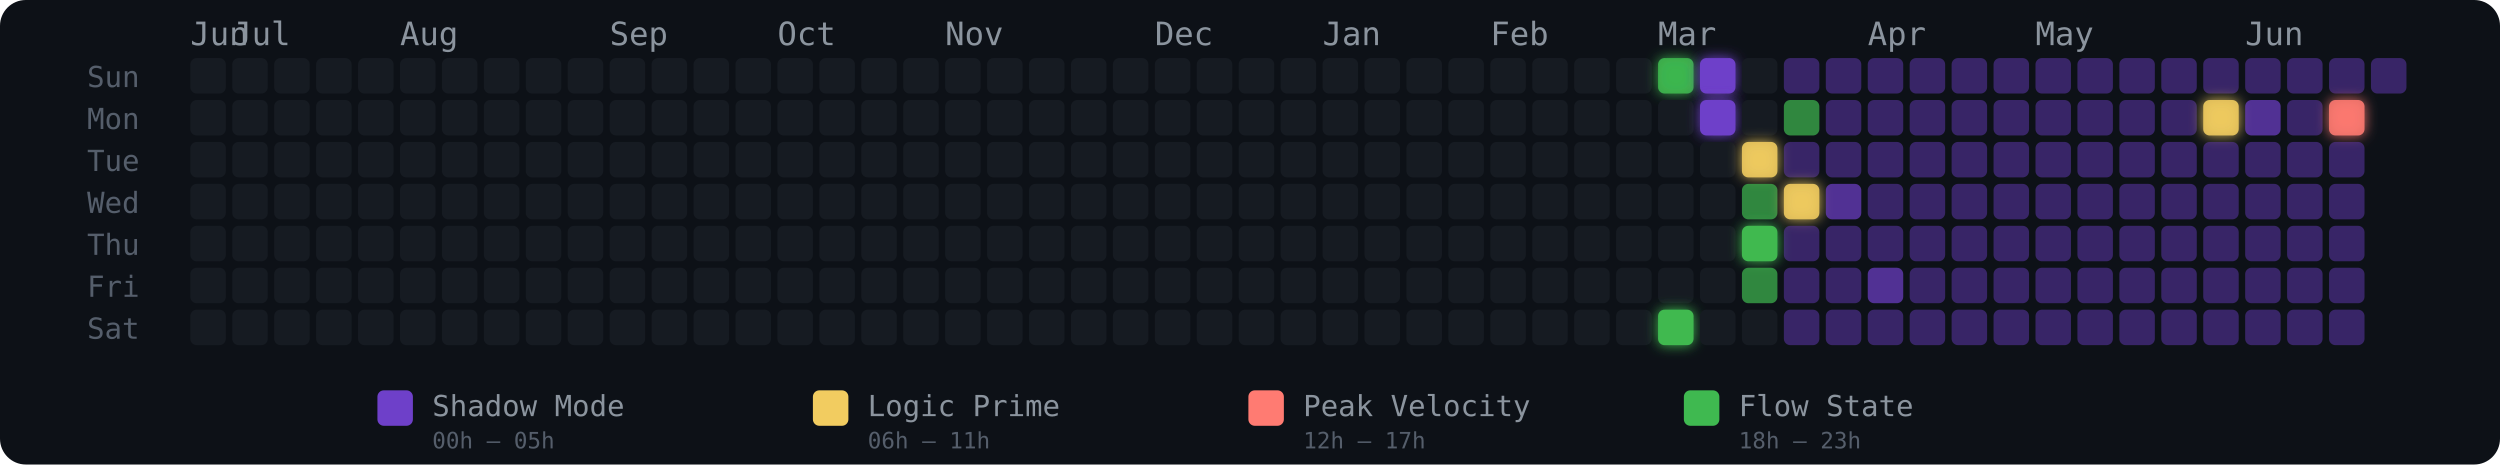
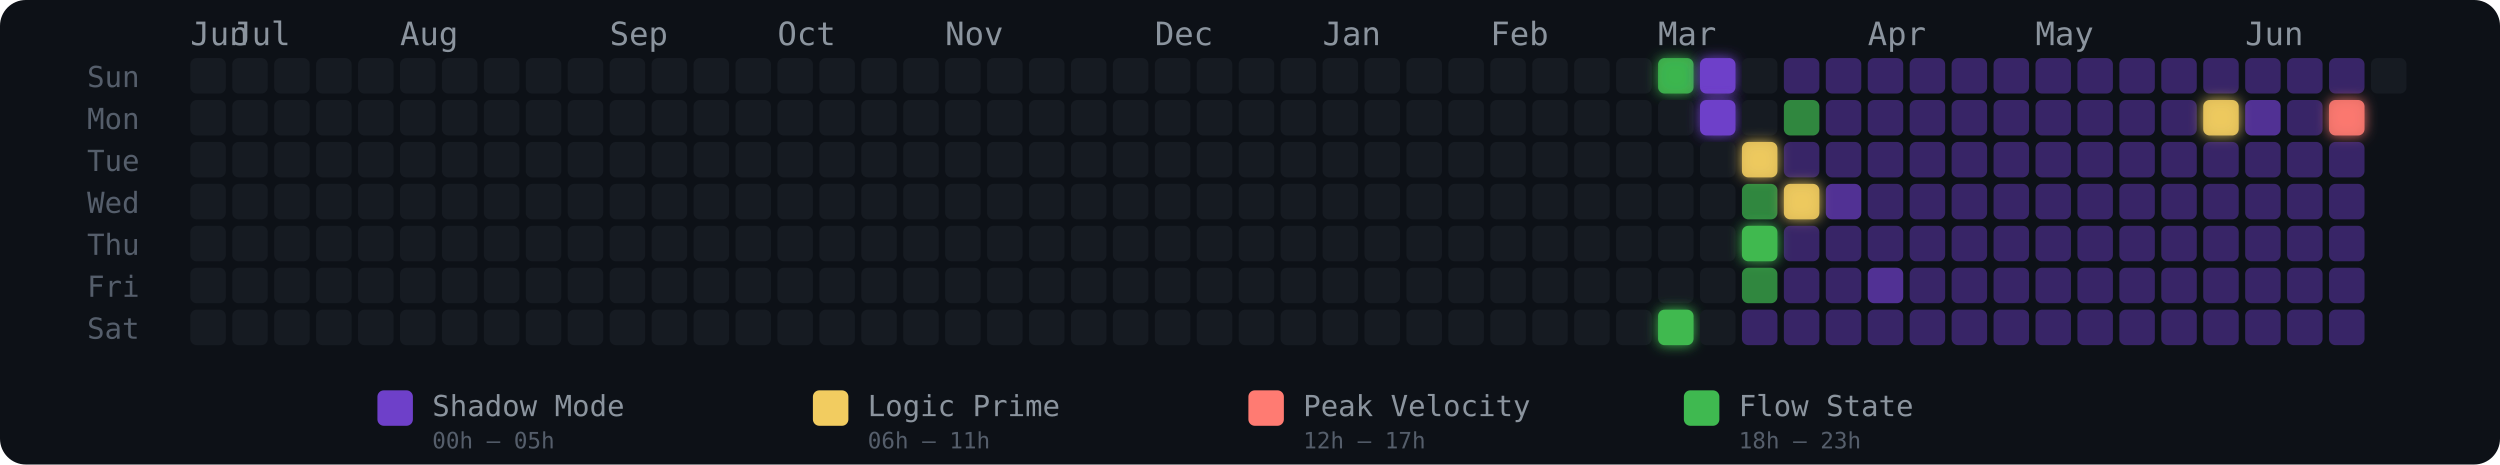
<svg xmlns="http://www.w3.org/2000/svg" width="775" height="144" viewBox="0 0 775 144" role="img" aria-label="Energy Rhythm Contribution Graph for hugotakeda">
  <defs>
    <filter id="glow-35-0" x="-50%" y="-50%" width="200%" height="200%">
      <feGaussianBlur stdDeviation="2" result="blur" />
      <feMerge>
        <feMergeNode in="blur" />
        <feMergeNode in="SourceGraphic" />
      </feMerge>
    </filter>
    <filter id="glow-35-6" x="-50%" y="-50%" width="200%" height="200%">
      <feGaussianBlur stdDeviation="2" result="blur" />
      <feMerge>
        <feMergeNode in="blur" />
        <feMergeNode in="SourceGraphic" />
      </feMerge>
    </filter>
    <filter id="glow-36-0" x="-50%" y="-50%" width="200%" height="200%">
      <feGaussianBlur stdDeviation="2" result="blur" />
      <feMerge>
        <feMergeNode in="blur" />
        <feMergeNode in="SourceGraphic" />
      </feMerge>
    </filter>
    <filter id="glow-36-1" x="-50%" y="-50%" width="200%" height="200%">
      <feGaussianBlur stdDeviation="2" result="blur" />
      <feMerge>
        <feMergeNode in="blur" />
        <feMergeNode in="SourceGraphic" />
      </feMerge>
    </filter>
    <filter id="glow-37-2" x="-50%" y="-50%" width="200%" height="200%">
      <feGaussianBlur stdDeviation="2" result="blur" />
      <feMerge>
        <feMergeNode in="blur" />
        <feMergeNode in="SourceGraphic" />
      </feMerge>
    </filter>
    <filter id="glow-37-4" x="-50%" y="-50%" width="200%" height="200%">
      <feGaussianBlur stdDeviation="2" result="blur" />
      <feMerge>
        <feMergeNode in="blur" />
        <feMergeNode in="SourceGraphic" />
      </feMerge>
    </filter>
    <filter id="glow-38-3" x="-50%" y="-50%" width="200%" height="200%">
      <feGaussianBlur stdDeviation="2" result="blur" />
      <feMerge>
        <feMergeNode in="blur" />
        <feMergeNode in="SourceGraphic" />
      </feMerge>
    </filter>
    <filter id="glow-48-1" x="-50%" y="-50%" width="200%" height="200%">
      <feGaussianBlur stdDeviation="2" result="blur" />
      <feMerge>
        <feMergeNode in="blur" />
        <feMergeNode in="SourceGraphic" />
      </feMerge>
    </filter>
    <filter id="glow-51-1" x="-50%" y="-50%" width="200%" height="200%">
      <feGaussianBlur stdDeviation="2" result="blur" />
      <feMerge>
        <feMergeNode in="blur" />
        <feMergeNode in="SourceGraphic" />
      </feMerge>
    </filter>
  </defs>
  <style>
    @keyframes pulse { 0%,100%{opacity:.85} 50%{opacity:1} }
    .glow-cell { animation: pulse 2.5s ease-in-out infinite; }
  </style>
  <rect width="775" height="144" rx="8" fill="#0d1117" />
  <text x="27" y="27" fill="#555e6b" font-size="9" font-family="monospace">Sun</text>
  <text x="27" y="40" fill="#555e6b" font-size="9" font-family="monospace">Mon</text>
  <text x="27" y="53" fill="#555e6b" font-size="9" font-family="monospace">Tue</text>
  <text x="27" y="66" fill="#555e6b" font-size="9" font-family="monospace">Wed</text>
  <text x="27" y="79" fill="#555e6b" font-size="9" font-family="monospace">Thu</text>
  <text x="27" y="92" fill="#555e6b" font-size="9" font-family="monospace">Fri</text>
  <text x="27" y="105" fill="#555e6b" font-size="9" font-family="monospace">Sat</text>
  <text x="59" y="14" fill="#8b949e" font-size="10" font-family="monospace">Jun</text>
  <text x="72" y="14" fill="#8b949e" font-size="10" font-family="monospace">Jul</text>
  <text x="124" y="14" fill="#8b949e" font-size="10" font-family="monospace">Aug</text>
  <text x="189" y="14" fill="#8b949e" font-size="10" font-family="monospace">Sep</text>
  <text x="241" y="14" fill="#8b949e" font-size="10" font-family="monospace">Oct</text>
  <text x="293" y="14" fill="#8b949e" font-size="10" font-family="monospace">Nov</text>
  <text x="358" y="14" fill="#8b949e" font-size="10" font-family="monospace">Dec</text>
  <text x="410" y="14" fill="#8b949e" font-size="10" font-family="monospace">Jan</text>
  <text x="462" y="14" fill="#8b949e" font-size="10" font-family="monospace">Feb</text>
  <text x="514" y="14" fill="#8b949e" font-size="10" font-family="monospace">Mar</text>
  <text x="579" y="14" fill="#8b949e" font-size="10" font-family="monospace">Apr</text>
  <text x="631" y="14" fill="#8b949e" font-size="10" font-family="monospace">May</text>
  <text x="696" y="14" fill="#8b949e" font-size="10" font-family="monospace">Jun</text>
  <rect x="59" y="18" width="11" height="11" rx="2" ry="2" fill="#161b22" fill-opacity="1">
      </rect>
  <rect x="59" y="31" width="11" height="11" rx="2" ry="2" fill="#161b22" fill-opacity="1">
      </rect>
  <rect x="59" y="44" width="11" height="11" rx="2" ry="2" fill="#161b22" fill-opacity="1">
      </rect>
  <rect x="59" y="57" width="11" height="11" rx="2" ry="2" fill="#161b22" fill-opacity="1">
      </rect>
  <rect x="59" y="70" width="11" height="11" rx="2" ry="2" fill="#161b22" fill-opacity="1">
      </rect>
  <rect x="59" y="83" width="11" height="11" rx="2" ry="2" fill="#161b22" fill-opacity="1">
      </rect>
  <rect x="59" y="96" width="11" height="11" rx="2" ry="2" fill="#161b22" fill-opacity="1">
      </rect>
  <rect x="72" y="18" width="11" height="11" rx="2" ry="2" fill="#161b22" fill-opacity="1">
      </rect>
  <rect x="72" y="31" width="11" height="11" rx="2" ry="2" fill="#161b22" fill-opacity="1">
      </rect>
  <rect x="72" y="44" width="11" height="11" rx="2" ry="2" fill="#161b22" fill-opacity="1">
      </rect>
  <rect x="72" y="57" width="11" height="11" rx="2" ry="2" fill="#161b22" fill-opacity="1">
      </rect>
  <rect x="72" y="70" width="11" height="11" rx="2" ry="2" fill="#161b22" fill-opacity="1">
      </rect>
  <rect x="72" y="83" width="11" height="11" rx="2" ry="2" fill="#161b22" fill-opacity="1">
      </rect>
  <rect x="72" y="96" width="11" height="11" rx="2" ry="2" fill="#161b22" fill-opacity="1">
      </rect>
  <rect x="85" y="18" width="11" height="11" rx="2" ry="2" fill="#161b22" fill-opacity="1">
      </rect>
  <rect x="85" y="31" width="11" height="11" rx="2" ry="2" fill="#161b22" fill-opacity="1">
      </rect>
  <rect x="85" y="44" width="11" height="11" rx="2" ry="2" fill="#161b22" fill-opacity="1">
      </rect>
  <rect x="85" y="57" width="11" height="11" rx="2" ry="2" fill="#161b22" fill-opacity="1">
      </rect>
  <rect x="85" y="70" width="11" height="11" rx="2" ry="2" fill="#161b22" fill-opacity="1">
      </rect>
  <rect x="85" y="83" width="11" height="11" rx="2" ry="2" fill="#161b22" fill-opacity="1">
      </rect>
  <rect x="85" y="96" width="11" height="11" rx="2" ry="2" fill="#161b22" fill-opacity="1">
      </rect>
  <rect x="98" y="18" width="11" height="11" rx="2" ry="2" fill="#161b22" fill-opacity="1">
      </rect>
  <rect x="98" y="31" width="11" height="11" rx="2" ry="2" fill="#161b22" fill-opacity="1">
      </rect>
  <rect x="98" y="44" width="11" height="11" rx="2" ry="2" fill="#161b22" fill-opacity="1">
      </rect>
  <rect x="98" y="57" width="11" height="11" rx="2" ry="2" fill="#161b22" fill-opacity="1">
      </rect>
  <rect x="98" y="70" width="11" height="11" rx="2" ry="2" fill="#161b22" fill-opacity="1">
      </rect>
  <rect x="98" y="83" width="11" height="11" rx="2" ry="2" fill="#161b22" fill-opacity="1">
      </rect>
  <rect x="98" y="96" width="11" height="11" rx="2" ry="2" fill="#161b22" fill-opacity="1">
      </rect>
  <rect x="111" y="18" width="11" height="11" rx="2" ry="2" fill="#161b22" fill-opacity="1">
      </rect>
  <rect x="111" y="31" width="11" height="11" rx="2" ry="2" fill="#161b22" fill-opacity="1">
      </rect>
  <rect x="111" y="44" width="11" height="11" rx="2" ry="2" fill="#161b22" fill-opacity="1">
      </rect>
  <rect x="111" y="57" width="11" height="11" rx="2" ry="2" fill="#161b22" fill-opacity="1">
      </rect>
  <rect x="111" y="70" width="11" height="11" rx="2" ry="2" fill="#161b22" fill-opacity="1">
      </rect>
  <rect x="111" y="83" width="11" height="11" rx="2" ry="2" fill="#161b22" fill-opacity="1">
      </rect>
  <rect x="111" y="96" width="11" height="11" rx="2" ry="2" fill="#161b22" fill-opacity="1">
      </rect>
  <rect x="124" y="18" width="11" height="11" rx="2" ry="2" fill="#161b22" fill-opacity="1">
      </rect>
  <rect x="124" y="31" width="11" height="11" rx="2" ry="2" fill="#161b22" fill-opacity="1">
      </rect>
  <rect x="124" y="44" width="11" height="11" rx="2" ry="2" fill="#161b22" fill-opacity="1">
      </rect>
  <rect x="124" y="57" width="11" height="11" rx="2" ry="2" fill="#161b22" fill-opacity="1">
      </rect>
  <rect x="124" y="70" width="11" height="11" rx="2" ry="2" fill="#161b22" fill-opacity="1">
      </rect>
  <rect x="124" y="83" width="11" height="11" rx="2" ry="2" fill="#161b22" fill-opacity="1">
      </rect>
  <rect x="124" y="96" width="11" height="11" rx="2" ry="2" fill="#161b22" fill-opacity="1">
      </rect>
  <rect x="137" y="18" width="11" height="11" rx="2" ry="2" fill="#161b22" fill-opacity="1">
      </rect>
  <rect x="137" y="31" width="11" height="11" rx="2" ry="2" fill="#161b22" fill-opacity="1">
      </rect>
  <rect x="137" y="44" width="11" height="11" rx="2" ry="2" fill="#161b22" fill-opacity="1">
      </rect>
  <rect x="137" y="57" width="11" height="11" rx="2" ry="2" fill="#161b22" fill-opacity="1">
      </rect>
  <rect x="137" y="70" width="11" height="11" rx="2" ry="2" fill="#161b22" fill-opacity="1">
      </rect>
  <rect x="137" y="83" width="11" height="11" rx="2" ry="2" fill="#161b22" fill-opacity="1">
      </rect>
  <rect x="137" y="96" width="11" height="11" rx="2" ry="2" fill="#161b22" fill-opacity="1">
      </rect>
  <rect x="150" y="18" width="11" height="11" rx="2" ry="2" fill="#161b22" fill-opacity="1">
      </rect>
  <rect x="150" y="31" width="11" height="11" rx="2" ry="2" fill="#161b22" fill-opacity="1">
      </rect>
  <rect x="150" y="44" width="11" height="11" rx="2" ry="2" fill="#161b22" fill-opacity="1">
      </rect>
  <rect x="150" y="57" width="11" height="11" rx="2" ry="2" fill="#161b22" fill-opacity="1">
      </rect>
  <rect x="150" y="70" width="11" height="11" rx="2" ry="2" fill="#161b22" fill-opacity="1">
      </rect>
  <rect x="150" y="83" width="11" height="11" rx="2" ry="2" fill="#161b22" fill-opacity="1">
      </rect>
  <rect x="150" y="96" width="11" height="11" rx="2" ry="2" fill="#161b22" fill-opacity="1">
      </rect>
  <rect x="163" y="18" width="11" height="11" rx="2" ry="2" fill="#161b22" fill-opacity="1">
      </rect>
  <rect x="163" y="31" width="11" height="11" rx="2" ry="2" fill="#161b22" fill-opacity="1">
      </rect>
  <rect x="163" y="44" width="11" height="11" rx="2" ry="2" fill="#161b22" fill-opacity="1">
      </rect>
  <rect x="163" y="57" width="11" height="11" rx="2" ry="2" fill="#161b22" fill-opacity="1">
      </rect>
  <rect x="163" y="70" width="11" height="11" rx="2" ry="2" fill="#161b22" fill-opacity="1">
      </rect>
  <rect x="163" y="83" width="11" height="11" rx="2" ry="2" fill="#161b22" fill-opacity="1">
      </rect>
  <rect x="163" y="96" width="11" height="11" rx="2" ry="2" fill="#161b22" fill-opacity="1">
      </rect>
  <rect x="176" y="18" width="11" height="11" rx="2" ry="2" fill="#161b22" fill-opacity="1">
      </rect>
  <rect x="176" y="31" width="11" height="11" rx="2" ry="2" fill="#161b22" fill-opacity="1">
      </rect>
  <rect x="176" y="44" width="11" height="11" rx="2" ry="2" fill="#161b22" fill-opacity="1">
      </rect>
  <rect x="176" y="57" width="11" height="11" rx="2" ry="2" fill="#161b22" fill-opacity="1">
      </rect>
  <rect x="176" y="70" width="11" height="11" rx="2" ry="2" fill="#161b22" fill-opacity="1">
      </rect>
  <rect x="176" y="83" width="11" height="11" rx="2" ry="2" fill="#161b22" fill-opacity="1">
      </rect>
  <rect x="176" y="96" width="11" height="11" rx="2" ry="2" fill="#161b22" fill-opacity="1">
      </rect>
  <rect x="189" y="18" width="11" height="11" rx="2" ry="2" fill="#161b22" fill-opacity="1">
      </rect>
  <rect x="189" y="31" width="11" height="11" rx="2" ry="2" fill="#161b22" fill-opacity="1">
      </rect>
  <rect x="189" y="44" width="11" height="11" rx="2" ry="2" fill="#161b22" fill-opacity="1">
      </rect>
  <rect x="189" y="57" width="11" height="11" rx="2" ry="2" fill="#161b22" fill-opacity="1">
      </rect>
  <rect x="189" y="70" width="11" height="11" rx="2" ry="2" fill="#161b22" fill-opacity="1">
      </rect>
  <rect x="189" y="83" width="11" height="11" rx="2" ry="2" fill="#161b22" fill-opacity="1">
      </rect>
  <rect x="189" y="96" width="11" height="11" rx="2" ry="2" fill="#161b22" fill-opacity="1">
      </rect>
  <rect x="202" y="18" width="11" height="11" rx="2" ry="2" fill="#161b22" fill-opacity="1">
      </rect>
  <rect x="202" y="31" width="11" height="11" rx="2" ry="2" fill="#161b22" fill-opacity="1">
      </rect>
  <rect x="202" y="44" width="11" height="11" rx="2" ry="2" fill="#161b22" fill-opacity="1">
      </rect>
  <rect x="202" y="57" width="11" height="11" rx="2" ry="2" fill="#161b22" fill-opacity="1">
      </rect>
  <rect x="202" y="70" width="11" height="11" rx="2" ry="2" fill="#161b22" fill-opacity="1">
      </rect>
  <rect x="202" y="83" width="11" height="11" rx="2" ry="2" fill="#161b22" fill-opacity="1">
      </rect>
  <rect x="202" y="96" width="11" height="11" rx="2" ry="2" fill="#161b22" fill-opacity="1">
      </rect>
  <rect x="215" y="18" width="11" height="11" rx="2" ry="2" fill="#161b22" fill-opacity="1">
      </rect>
  <rect x="215" y="31" width="11" height="11" rx="2" ry="2" fill="#161b22" fill-opacity="1">
      </rect>
  <rect x="215" y="44" width="11" height="11" rx="2" ry="2" fill="#161b22" fill-opacity="1">
      </rect>
  <rect x="215" y="57" width="11" height="11" rx="2" ry="2" fill="#161b22" fill-opacity="1">
      </rect>
  <rect x="215" y="70" width="11" height="11" rx="2" ry="2" fill="#161b22" fill-opacity="1">
      </rect>
  <rect x="215" y="83" width="11" height="11" rx="2" ry="2" fill="#161b22" fill-opacity="1">
      </rect>
  <rect x="215" y="96" width="11" height="11" rx="2" ry="2" fill="#161b22" fill-opacity="1">
      </rect>
  <rect x="228" y="18" width="11" height="11" rx="2" ry="2" fill="#161b22" fill-opacity="1">
      </rect>
  <rect x="228" y="31" width="11" height="11" rx="2" ry="2" fill="#161b22" fill-opacity="1">
      </rect>
  <rect x="228" y="44" width="11" height="11" rx="2" ry="2" fill="#161b22" fill-opacity="1">
      </rect>
  <rect x="228" y="57" width="11" height="11" rx="2" ry="2" fill="#161b22" fill-opacity="1">
      </rect>
  <rect x="228" y="70" width="11" height="11" rx="2" ry="2" fill="#161b22" fill-opacity="1">
      </rect>
  <rect x="228" y="83" width="11" height="11" rx="2" ry="2" fill="#161b22" fill-opacity="1">
      </rect>
  <rect x="228" y="96" width="11" height="11" rx="2" ry="2" fill="#161b22" fill-opacity="1">
      </rect>
  <rect x="241" y="18" width="11" height="11" rx="2" ry="2" fill="#161b22" fill-opacity="1">
      </rect>
  <rect x="241" y="31" width="11" height="11" rx="2" ry="2" fill="#161b22" fill-opacity="1">
      </rect>
  <rect x="241" y="44" width="11" height="11" rx="2" ry="2" fill="#161b22" fill-opacity="1">
      </rect>
  <rect x="241" y="57" width="11" height="11" rx="2" ry="2" fill="#161b22" fill-opacity="1">
      </rect>
  <rect x="241" y="70" width="11" height="11" rx="2" ry="2" fill="#161b22" fill-opacity="1">
      </rect>
  <rect x="241" y="83" width="11" height="11" rx="2" ry="2" fill="#161b22" fill-opacity="1">
      </rect>
  <rect x="241" y="96" width="11" height="11" rx="2" ry="2" fill="#161b22" fill-opacity="1">
      </rect>
  <rect x="254" y="18" width="11" height="11" rx="2" ry="2" fill="#161b22" fill-opacity="1">
      </rect>
  <rect x="254" y="31" width="11" height="11" rx="2" ry="2" fill="#161b22" fill-opacity="1">
      </rect>
  <rect x="254" y="44" width="11" height="11" rx="2" ry="2" fill="#161b22" fill-opacity="1">
      </rect>
  <rect x="254" y="57" width="11" height="11" rx="2" ry="2" fill="#161b22" fill-opacity="1">
      </rect>
  <rect x="254" y="70" width="11" height="11" rx="2" ry="2" fill="#161b22" fill-opacity="1">
      </rect>
  <rect x="254" y="83" width="11" height="11" rx="2" ry="2" fill="#161b22" fill-opacity="1">
      </rect>
  <rect x="254" y="96" width="11" height="11" rx="2" ry="2" fill="#161b22" fill-opacity="1">
      </rect>
  <rect x="267" y="18" width="11" height="11" rx="2" ry="2" fill="#161b22" fill-opacity="1">
      </rect>
  <rect x="267" y="31" width="11" height="11" rx="2" ry="2" fill="#161b22" fill-opacity="1">
      </rect>
  <rect x="267" y="44" width="11" height="11" rx="2" ry="2" fill="#161b22" fill-opacity="1">
      </rect>
  <rect x="267" y="57" width="11" height="11" rx="2" ry="2" fill="#161b22" fill-opacity="1">
      </rect>
  <rect x="267" y="70" width="11" height="11" rx="2" ry="2" fill="#161b22" fill-opacity="1">
      </rect>
  <rect x="267" y="83" width="11" height="11" rx="2" ry="2" fill="#161b22" fill-opacity="1">
      </rect>
  <rect x="267" y="96" width="11" height="11" rx="2" ry="2" fill="#161b22" fill-opacity="1">
      </rect>
  <rect x="280" y="18" width="11" height="11" rx="2" ry="2" fill="#161b22" fill-opacity="1">
      </rect>
  <rect x="280" y="31" width="11" height="11" rx="2" ry="2" fill="#161b22" fill-opacity="1">
      </rect>
  <rect x="280" y="44" width="11" height="11" rx="2" ry="2" fill="#161b22" fill-opacity="1">
      </rect>
  <rect x="280" y="57" width="11" height="11" rx="2" ry="2" fill="#161b22" fill-opacity="1">
      </rect>
  <rect x="280" y="70" width="11" height="11" rx="2" ry="2" fill="#161b22" fill-opacity="1">
      </rect>
  <rect x="280" y="83" width="11" height="11" rx="2" ry="2" fill="#161b22" fill-opacity="1">
      </rect>
  <rect x="280" y="96" width="11" height="11" rx="2" ry="2" fill="#161b22" fill-opacity="1">
      </rect>
  <rect x="293" y="18" width="11" height="11" rx="2" ry="2" fill="#161b22" fill-opacity="1">
      </rect>
  <rect x="293" y="31" width="11" height="11" rx="2" ry="2" fill="#161b22" fill-opacity="1">
      </rect>
  <rect x="293" y="44" width="11" height="11" rx="2" ry="2" fill="#161b22" fill-opacity="1">
      </rect>
  <rect x="293" y="57" width="11" height="11" rx="2" ry="2" fill="#161b22" fill-opacity="1">
      </rect>
  <rect x="293" y="70" width="11" height="11" rx="2" ry="2" fill="#161b22" fill-opacity="1">
      </rect>
  <rect x="293" y="83" width="11" height="11" rx="2" ry="2" fill="#161b22" fill-opacity="1">
      </rect>
  <rect x="293" y="96" width="11" height="11" rx="2" ry="2" fill="#161b22" fill-opacity="1">
      </rect>
  <rect x="306" y="18" width="11" height="11" rx="2" ry="2" fill="#161b22" fill-opacity="1">
      </rect>
  <rect x="306" y="31" width="11" height="11" rx="2" ry="2" fill="#161b22" fill-opacity="1">
      </rect>
  <rect x="306" y="44" width="11" height="11" rx="2" ry="2" fill="#161b22" fill-opacity="1">
      </rect>
  <rect x="306" y="57" width="11" height="11" rx="2" ry="2" fill="#161b22" fill-opacity="1">
      </rect>
  <rect x="306" y="70" width="11" height="11" rx="2" ry="2" fill="#161b22" fill-opacity="1">
      </rect>
  <rect x="306" y="83" width="11" height="11" rx="2" ry="2" fill="#161b22" fill-opacity="1">
      </rect>
  <rect x="306" y="96" width="11" height="11" rx="2" ry="2" fill="#161b22" fill-opacity="1">
      </rect>
  <rect x="319" y="18" width="11" height="11" rx="2" ry="2" fill="#161b22" fill-opacity="1">
      </rect>
  <rect x="319" y="31" width="11" height="11" rx="2" ry="2" fill="#161b22" fill-opacity="1">
      </rect>
  <rect x="319" y="44" width="11" height="11" rx="2" ry="2" fill="#161b22" fill-opacity="1">
      </rect>
  <rect x="319" y="57" width="11" height="11" rx="2" ry="2" fill="#161b22" fill-opacity="1">
      </rect>
  <rect x="319" y="70" width="11" height="11" rx="2" ry="2" fill="#161b22" fill-opacity="1">
      </rect>
  <rect x="319" y="83" width="11" height="11" rx="2" ry="2" fill="#161b22" fill-opacity="1">
      </rect>
  <rect x="319" y="96" width="11" height="11" rx="2" ry="2" fill="#161b22" fill-opacity="1">
      </rect>
  <rect x="332" y="18" width="11" height="11" rx="2" ry="2" fill="#161b22" fill-opacity="1">
      </rect>
  <rect x="332" y="31" width="11" height="11" rx="2" ry="2" fill="#161b22" fill-opacity="1">
      </rect>
  <rect x="332" y="44" width="11" height="11" rx="2" ry="2" fill="#161b22" fill-opacity="1">
      </rect>
  <rect x="332" y="57" width="11" height="11" rx="2" ry="2" fill="#161b22" fill-opacity="1">
      </rect>
  <rect x="332" y="70" width="11" height="11" rx="2" ry="2" fill="#161b22" fill-opacity="1">
      </rect>
  <rect x="332" y="83" width="11" height="11" rx="2" ry="2" fill="#161b22" fill-opacity="1">
      </rect>
  <rect x="332" y="96" width="11" height="11" rx="2" ry="2" fill="#161b22" fill-opacity="1">
      </rect>
  <rect x="345" y="18" width="11" height="11" rx="2" ry="2" fill="#161b22" fill-opacity="1">
      </rect>
  <rect x="345" y="31" width="11" height="11" rx="2" ry="2" fill="#161b22" fill-opacity="1">
      </rect>
  <rect x="345" y="44" width="11" height="11" rx="2" ry="2" fill="#161b22" fill-opacity="1">
      </rect>
  <rect x="345" y="57" width="11" height="11" rx="2" ry="2" fill="#161b22" fill-opacity="1">
      </rect>
  <rect x="345" y="70" width="11" height="11" rx="2" ry="2" fill="#161b22" fill-opacity="1">
      </rect>
  <rect x="345" y="83" width="11" height="11" rx="2" ry="2" fill="#161b22" fill-opacity="1">
      </rect>
  <rect x="345" y="96" width="11" height="11" rx="2" ry="2" fill="#161b22" fill-opacity="1">
      </rect>
  <rect x="358" y="18" width="11" height="11" rx="2" ry="2" fill="#161b22" fill-opacity="1">
      </rect>
  <rect x="358" y="31" width="11" height="11" rx="2" ry="2" fill="#161b22" fill-opacity="1">
      </rect>
  <rect x="358" y="44" width="11" height="11" rx="2" ry="2" fill="#161b22" fill-opacity="1">
      </rect>
  <rect x="358" y="57" width="11" height="11" rx="2" ry="2" fill="#161b22" fill-opacity="1">
      </rect>
  <rect x="358" y="70" width="11" height="11" rx="2" ry="2" fill="#161b22" fill-opacity="1">
      </rect>
  <rect x="358" y="83" width="11" height="11" rx="2" ry="2" fill="#161b22" fill-opacity="1">
      </rect>
  <rect x="358" y="96" width="11" height="11" rx="2" ry="2" fill="#161b22" fill-opacity="1">
      </rect>
  <rect x="371" y="18" width="11" height="11" rx="2" ry="2" fill="#161b22" fill-opacity="1">
      </rect>
  <rect x="371" y="31" width="11" height="11" rx="2" ry="2" fill="#161b22" fill-opacity="1">
      </rect>
  <rect x="371" y="44" width="11" height="11" rx="2" ry="2" fill="#161b22" fill-opacity="1">
      </rect>
  <rect x="371" y="57" width="11" height="11" rx="2" ry="2" fill="#161b22" fill-opacity="1">
      </rect>
  <rect x="371" y="70" width="11" height="11" rx="2" ry="2" fill="#161b22" fill-opacity="1">
      </rect>
  <rect x="371" y="83" width="11" height="11" rx="2" ry="2" fill="#161b22" fill-opacity="1">
      </rect>
  <rect x="371" y="96" width="11" height="11" rx="2" ry="2" fill="#161b22" fill-opacity="1">
      </rect>
  <rect x="384" y="18" width="11" height="11" rx="2" ry="2" fill="#161b22" fill-opacity="1">
      </rect>
  <rect x="384" y="31" width="11" height="11" rx="2" ry="2" fill="#161b22" fill-opacity="1">
      </rect>
  <rect x="384" y="44" width="11" height="11" rx="2" ry="2" fill="#161b22" fill-opacity="1">
      </rect>
  <rect x="384" y="57" width="11" height="11" rx="2" ry="2" fill="#161b22" fill-opacity="1">
      </rect>
  <rect x="384" y="70" width="11" height="11" rx="2" ry="2" fill="#161b22" fill-opacity="1">
      </rect>
  <rect x="384" y="83" width="11" height="11" rx="2" ry="2" fill="#161b22" fill-opacity="1">
      </rect>
  <rect x="384" y="96" width="11" height="11" rx="2" ry="2" fill="#161b22" fill-opacity="1">
      </rect>
  <rect x="397" y="18" width="11" height="11" rx="2" ry="2" fill="#161b22" fill-opacity="1">
      </rect>
  <rect x="397" y="31" width="11" height="11" rx="2" ry="2" fill="#161b22" fill-opacity="1">
      </rect>
  <rect x="397" y="44" width="11" height="11" rx="2" ry="2" fill="#161b22" fill-opacity="1">
      </rect>
  <rect x="397" y="57" width="11" height="11" rx="2" ry="2" fill="#161b22" fill-opacity="1">
      </rect>
  <rect x="397" y="70" width="11" height="11" rx="2" ry="2" fill="#161b22" fill-opacity="1">
      </rect>
  <rect x="397" y="83" width="11" height="11" rx="2" ry="2" fill="#161b22" fill-opacity="1">
      </rect>
  <rect x="397" y="96" width="11" height="11" rx="2" ry="2" fill="#161b22" fill-opacity="1">
      </rect>
  <rect x="410" y="18" width="11" height="11" rx="2" ry="2" fill="#161b22" fill-opacity="1">
      </rect>
  <rect x="410" y="31" width="11" height="11" rx="2" ry="2" fill="#161b22" fill-opacity="1">
      </rect>
  <rect x="410" y="44" width="11" height="11" rx="2" ry="2" fill="#161b22" fill-opacity="1">
      </rect>
  <rect x="410" y="57" width="11" height="11" rx="2" ry="2" fill="#161b22" fill-opacity="1">
      </rect>
  <rect x="410" y="70" width="11" height="11" rx="2" ry="2" fill="#161b22" fill-opacity="1">
      </rect>
  <rect x="410" y="83" width="11" height="11" rx="2" ry="2" fill="#161b22" fill-opacity="1">
      </rect>
  <rect x="410" y="96" width="11" height="11" rx="2" ry="2" fill="#161b22" fill-opacity="1">
      </rect>
  <rect x="423" y="18" width="11" height="11" rx="2" ry="2" fill="#161b22" fill-opacity="1">
      </rect>
  <rect x="423" y="31" width="11" height="11" rx="2" ry="2" fill="#161b22" fill-opacity="1">
      </rect>
  <rect x="423" y="44" width="11" height="11" rx="2" ry="2" fill="#161b22" fill-opacity="1">
      </rect>
  <rect x="423" y="57" width="11" height="11" rx="2" ry="2" fill="#161b22" fill-opacity="1">
      </rect>
  <rect x="423" y="70" width="11" height="11" rx="2" ry="2" fill="#161b22" fill-opacity="1">
      </rect>
  <rect x="423" y="83" width="11" height="11" rx="2" ry="2" fill="#161b22" fill-opacity="1">
      </rect>
  <rect x="423" y="96" width="11" height="11" rx="2" ry="2" fill="#161b22" fill-opacity="1">
      </rect>
  <rect x="436" y="18" width="11" height="11" rx="2" ry="2" fill="#161b22" fill-opacity="1">
      </rect>
  <rect x="436" y="31" width="11" height="11" rx="2" ry="2" fill="#161b22" fill-opacity="1">
      </rect>
  <rect x="436" y="44" width="11" height="11" rx="2" ry="2" fill="#161b22" fill-opacity="1">
      </rect>
  <rect x="436" y="57" width="11" height="11" rx="2" ry="2" fill="#161b22" fill-opacity="1">
      </rect>
  <rect x="436" y="70" width="11" height="11" rx="2" ry="2" fill="#161b22" fill-opacity="1">
      </rect>
  <rect x="436" y="83" width="11" height="11" rx="2" ry="2" fill="#161b22" fill-opacity="1">
      </rect>
  <rect x="436" y="96" width="11" height="11" rx="2" ry="2" fill="#161b22" fill-opacity="1">
      </rect>
  <rect x="449" y="18" width="11" height="11" rx="2" ry="2" fill="#161b22" fill-opacity="1">
      </rect>
  <rect x="449" y="31" width="11" height="11" rx="2" ry="2" fill="#161b22" fill-opacity="1">
      </rect>
  <rect x="449" y="44" width="11" height="11" rx="2" ry="2" fill="#161b22" fill-opacity="1">
      </rect>
  <rect x="449" y="57" width="11" height="11" rx="2" ry="2" fill="#161b22" fill-opacity="1">
      </rect>
  <rect x="449" y="70" width="11" height="11" rx="2" ry="2" fill="#161b22" fill-opacity="1">
      </rect>
  <rect x="449" y="83" width="11" height="11" rx="2" ry="2" fill="#161b22" fill-opacity="1">
      </rect>
  <rect x="449" y="96" width="11" height="11" rx="2" ry="2" fill="#161b22" fill-opacity="1">
      </rect>
  <rect x="462" y="18" width="11" height="11" rx="2" ry="2" fill="#161b22" fill-opacity="1">
      </rect>
  <rect x="462" y="31" width="11" height="11" rx="2" ry="2" fill="#161b22" fill-opacity="1">
      </rect>
  <rect x="462" y="44" width="11" height="11" rx="2" ry="2" fill="#161b22" fill-opacity="1">
      </rect>
  <rect x="462" y="57" width="11" height="11" rx="2" ry="2" fill="#161b22" fill-opacity="1">
      </rect>
  <rect x="462" y="70" width="11" height="11" rx="2" ry="2" fill="#161b22" fill-opacity="1">
      </rect>
  <rect x="462" y="83" width="11" height="11" rx="2" ry="2" fill="#161b22" fill-opacity="1">
      </rect>
  <rect x="462" y="96" width="11" height="11" rx="2" ry="2" fill="#161b22" fill-opacity="1">
      </rect>
  <rect x="475" y="18" width="11" height="11" rx="2" ry="2" fill="#161b22" fill-opacity="1">
      </rect>
  <rect x="475" y="31" width="11" height="11" rx="2" ry="2" fill="#161b22" fill-opacity="1">
      </rect>
  <rect x="475" y="44" width="11" height="11" rx="2" ry="2" fill="#161b22" fill-opacity="1">
      </rect>
  <rect x="475" y="57" width="11" height="11" rx="2" ry="2" fill="#161b22" fill-opacity="1">
      </rect>
  <rect x="475" y="70" width="11" height="11" rx="2" ry="2" fill="#161b22" fill-opacity="1">
      </rect>
  <rect x="475" y="83" width="11" height="11" rx="2" ry="2" fill="#161b22" fill-opacity="1">
      </rect>
  <rect x="475" y="96" width="11" height="11" rx="2" ry="2" fill="#161b22" fill-opacity="1">
      </rect>
  <rect x="488" y="18" width="11" height="11" rx="2" ry="2" fill="#161b22" fill-opacity="1">
      </rect>
  <rect x="488" y="31" width="11" height="11" rx="2" ry="2" fill="#161b22" fill-opacity="1">
      </rect>
  <rect x="488" y="44" width="11" height="11" rx="2" ry="2" fill="#161b22" fill-opacity="1">
      </rect>
  <rect x="488" y="57" width="11" height="11" rx="2" ry="2" fill="#161b22" fill-opacity="1">
      </rect>
  <rect x="488" y="70" width="11" height="11" rx="2" ry="2" fill="#161b22" fill-opacity="1">
      </rect>
  <rect x="488" y="83" width="11" height="11" rx="2" ry="2" fill="#161b22" fill-opacity="1">
      </rect>
  <rect x="488" y="96" width="11" height="11" rx="2" ry="2" fill="#161b22" fill-opacity="1">
      </rect>
  <rect x="501" y="18" width="11" height="11" rx="2" ry="2" fill="#161b22" fill-opacity="1">
      </rect>
  <rect x="501" y="31" width="11" height="11" rx="2" ry="2" fill="#161b22" fill-opacity="1">
      </rect>
  <rect x="501" y="44" width="11" height="11" rx="2" ry="2" fill="#161b22" fill-opacity="1">
      </rect>
  <rect x="501" y="57" width="11" height="11" rx="2" ry="2" fill="#161b22" fill-opacity="1">
      </rect>
  <rect x="501" y="70" width="11" height="11" rx="2" ry="2" fill="#161b22" fill-opacity="1">
      </rect>
  <rect x="501" y="83" width="11" height="11" rx="2" ry="2" fill="#161b22" fill-opacity="1">
      </rect>
  <rect x="501" y="96" width="11" height="11" rx="2" ry="2" fill="#161b22" fill-opacity="1">
      </rect>
  <rect x="514" y="18" width="11" height="11" rx="2" ry="2" fill="#3fb950" fill-opacity="0.88" filter="url(#glow-35-0)">
      </rect>
  <rect x="514" y="31" width="11" height="11" rx="2" ry="2" fill="#161b22" fill-opacity="1">
      </rect>
  <rect x="514" y="44" width="11" height="11" rx="2" ry="2" fill="#161b22" fill-opacity="1">
      </rect>
  <rect x="514" y="57" width="11" height="11" rx="2" ry="2" fill="#161b22" fill-opacity="1">
      </rect>
  <rect x="514" y="70" width="11" height="11" rx="2" ry="2" fill="#161b22" fill-opacity="1">
      </rect>
  <rect x="514" y="83" width="11" height="11" rx="2" ry="2" fill="#161b22" fill-opacity="1">
      </rect>
  <rect x="514" y="96" width="11" height="11" rx="2" ry="2" fill="#3fb950" fill-opacity="1" filter="url(#glow-35-6)">
      </rect>
  <rect x="527" y="18" width="11" height="11" rx="2" ry="2" fill="#6e40c9" fill-opacity="1" filter="url(#glow-36-0)">
      </rect>
  <rect x="527" y="31" width="11" height="11" rx="2" ry="2" fill="#6e40c9" fill-opacity="1" filter="url(#glow-36-1)">
      </rect>
  <rect x="527" y="44" width="11" height="11" rx="2" ry="2" fill="#161b22" fill-opacity="1">
      </rect>
  <rect x="527" y="57" width="11" height="11" rx="2" ry="2" fill="#161b22" fill-opacity="1">
      </rect>
  <rect x="527" y="70" width="11" height="11" rx="2" ry="2" fill="#161b22" fill-opacity="1">
      </rect>
  <rect x="527" y="83" width="11" height="11" rx="2" ry="2" fill="#161b22" fill-opacity="1">
      </rect>
  <rect x="527" y="96" width="11" height="11" rx="2" ry="2" fill="#161b22" fill-opacity="1">
      </rect>
  <rect x="540" y="18" width="11" height="11" rx="2" ry="2" fill="#161b22" fill-opacity="1">
      </rect>
  <rect x="540" y="31" width="11" height="11" rx="2" ry="2" fill="#161b22" fill-opacity="1">
      </rect>
  <rect x="540" y="44" width="11" height="11" rx="2" ry="2" fill="#f2cc60" fill-opacity="0.88" filter="url(#glow-37-2)">
      </rect>
  <rect x="540" y="57" width="11" height="11" rx="2" ry="2" fill="#3fb950" fill-opacity="0.7">
      </rect>
  <rect x="540" y="70" width="11" height="11" rx="2" ry="2" fill="#3fb950" fill-opacity="1" filter="url(#glow-37-4)">
      </rect>
  <rect x="540" y="83" width="11" height="11" rx="2" ry="2" fill="#3fb950" fill-opacity="0.7">
      </rect>
-   <rect x="540" y="96" width="11" height="11" rx="2" ry="2" fill="#161b22" fill-opacity="1">
+   <rect x="540" y="96" width="11" height="11" rx="2" ry="2" fill="#6e40c9" fill-opacity="0.45">
      </rect>
  <rect x="553" y="18" width="11" height="11" rx="2" ry="2" fill="#6e40c9" fill-opacity="0.45">
      </rect>
  <rect x="553" y="31" width="11" height="11" rx="2" ry="2" fill="#3fb950" fill-opacity="0.7">
      </rect>
  <rect x="553" y="44" width="11" height="11" rx="2" ry="2" fill="#6e40c9" fill-opacity="0.45">
      </rect>
  <rect x="553" y="57" width="11" height="11" rx="2" ry="2" fill="#f2cc60" fill-opacity="0.88" filter="url(#glow-38-3)">
      </rect>
  <rect x="553" y="70" width="11" height="11" rx="2" ry="2" fill="#6e40c9" fill-opacity="0.45">
      </rect>
  <rect x="553" y="83" width="11" height="11" rx="2" ry="2" fill="#6e40c9" fill-opacity="0.45">
      </rect>
  <rect x="553" y="96" width="11" height="11" rx="2" ry="2" fill="#6e40c9" fill-opacity="0.45">
      </rect>
  <rect x="566" y="18" width="11" height="11" rx="2" ry="2" fill="#6e40c9" fill-opacity="0.45">
      </rect>
  <rect x="566" y="31" width="11" height="11" rx="2" ry="2" fill="#6e40c9" fill-opacity="0.45">
      </rect>
  <rect x="566" y="44" width="11" height="11" rx="2" ry="2" fill="#6e40c9" fill-opacity="0.45">
      </rect>
  <rect x="566" y="57" width="11" height="11" rx="2" ry="2" fill="#6e40c9" fill-opacity="0.7">
      </rect>
  <rect x="566" y="70" width="11" height="11" rx="2" ry="2" fill="#6e40c9" fill-opacity="0.45">
      </rect>
  <rect x="566" y="83" width="11" height="11" rx="2" ry="2" fill="#6e40c9" fill-opacity="0.45">
      </rect>
  <rect x="566" y="96" width="11" height="11" rx="2" ry="2" fill="#6e40c9" fill-opacity="0.45">
      </rect>
  <rect x="579" y="18" width="11" height="11" rx="2" ry="2" fill="#6e40c9" fill-opacity="0.45">
      </rect>
  <rect x="579" y="31" width="11" height="11" rx="2" ry="2" fill="#6e40c9" fill-opacity="0.45">
      </rect>
  <rect x="579" y="44" width="11" height="11" rx="2" ry="2" fill="#6e40c9" fill-opacity="0.45">
      </rect>
  <rect x="579" y="57" width="11" height="11" rx="2" ry="2" fill="#6e40c9" fill-opacity="0.45">
      </rect>
  <rect x="579" y="70" width="11" height="11" rx="2" ry="2" fill="#6e40c9" fill-opacity="0.45">
      </rect>
  <rect x="579" y="83" width="11" height="11" rx="2" ry="2" fill="#6e40c9" fill-opacity="0.7">
      </rect>
  <rect x="579" y="96" width="11" height="11" rx="2" ry="2" fill="#6e40c9" fill-opacity="0.45">
      </rect>
  <rect x="592" y="18" width="11" height="11" rx="2" ry="2" fill="#6e40c9" fill-opacity="0.45">
      </rect>
  <rect x="592" y="31" width="11" height="11" rx="2" ry="2" fill="#6e40c9" fill-opacity="0.45">
      </rect>
  <rect x="592" y="44" width="11" height="11" rx="2" ry="2" fill="#6e40c9" fill-opacity="0.45">
      </rect>
  <rect x="592" y="57" width="11" height="11" rx="2" ry="2" fill="#6e40c9" fill-opacity="0.45">
      </rect>
  <rect x="592" y="70" width="11" height="11" rx="2" ry="2" fill="#6e40c9" fill-opacity="0.45">
      </rect>
  <rect x="592" y="83" width="11" height="11" rx="2" ry="2" fill="#6e40c9" fill-opacity="0.45">
      </rect>
  <rect x="592" y="96" width="11" height="11" rx="2" ry="2" fill="#6e40c9" fill-opacity="0.45">
      </rect>
  <rect x="605" y="18" width="11" height="11" rx="2" ry="2" fill="#6e40c9" fill-opacity="0.45">
      </rect>
  <rect x="605" y="31" width="11" height="11" rx="2" ry="2" fill="#6e40c9" fill-opacity="0.45">
      </rect>
  <rect x="605" y="44" width="11" height="11" rx="2" ry="2" fill="#6e40c9" fill-opacity="0.45">
      </rect>
  <rect x="605" y="57" width="11" height="11" rx="2" ry="2" fill="#6e40c9" fill-opacity="0.45">
      </rect>
  <rect x="605" y="70" width="11" height="11" rx="2" ry="2" fill="#6e40c9" fill-opacity="0.45">
      </rect>
  <rect x="605" y="83" width="11" height="11" rx="2" ry="2" fill="#6e40c9" fill-opacity="0.45">
      </rect>
  <rect x="605" y="96" width="11" height="11" rx="2" ry="2" fill="#6e40c9" fill-opacity="0.45">
      </rect>
  <rect x="618" y="18" width="11" height="11" rx="2" ry="2" fill="#6e40c9" fill-opacity="0.45">
      </rect>
  <rect x="618" y="31" width="11" height="11" rx="2" ry="2" fill="#6e40c9" fill-opacity="0.45">
      </rect>
  <rect x="618" y="44" width="11" height="11" rx="2" ry="2" fill="#6e40c9" fill-opacity="0.45">
      </rect>
  <rect x="618" y="57" width="11" height="11" rx="2" ry="2" fill="#6e40c9" fill-opacity="0.45">
      </rect>
  <rect x="618" y="70" width="11" height="11" rx="2" ry="2" fill="#6e40c9" fill-opacity="0.45">
      </rect>
  <rect x="618" y="83" width="11" height="11" rx="2" ry="2" fill="#6e40c9" fill-opacity="0.45">
      </rect>
  <rect x="618" y="96" width="11" height="11" rx="2" ry="2" fill="#6e40c9" fill-opacity="0.45">
      </rect>
  <rect x="631" y="18" width="11" height="11" rx="2" ry="2" fill="#6e40c9" fill-opacity="0.45">
      </rect>
  <rect x="631" y="31" width="11" height="11" rx="2" ry="2" fill="#6e40c9" fill-opacity="0.45">
      </rect>
  <rect x="631" y="44" width="11" height="11" rx="2" ry="2" fill="#6e40c9" fill-opacity="0.45">
      </rect>
  <rect x="631" y="57" width="11" height="11" rx="2" ry="2" fill="#6e40c9" fill-opacity="0.45">
      </rect>
  <rect x="631" y="70" width="11" height="11" rx="2" ry="2" fill="#6e40c9" fill-opacity="0.45">
      </rect>
  <rect x="631" y="83" width="11" height="11" rx="2" ry="2" fill="#6e40c9" fill-opacity="0.45">
      </rect>
  <rect x="631" y="96" width="11" height="11" rx="2" ry="2" fill="#6e40c9" fill-opacity="0.45">
      </rect>
  <rect x="644" y="18" width="11" height="11" rx="2" ry="2" fill="#6e40c9" fill-opacity="0.45">
      </rect>
  <rect x="644" y="31" width="11" height="11" rx="2" ry="2" fill="#6e40c9" fill-opacity="0.45">
      </rect>
  <rect x="644" y="44" width="11" height="11" rx="2" ry="2" fill="#6e40c9" fill-opacity="0.45">
      </rect>
  <rect x="644" y="57" width="11" height="11" rx="2" ry="2" fill="#6e40c9" fill-opacity="0.45">
      </rect>
  <rect x="644" y="70" width="11" height="11" rx="2" ry="2" fill="#6e40c9" fill-opacity="0.45">
      </rect>
  <rect x="644" y="83" width="11" height="11" rx="2" ry="2" fill="#6e40c9" fill-opacity="0.45">
      </rect>
  <rect x="644" y="96" width="11" height="11" rx="2" ry="2" fill="#6e40c9" fill-opacity="0.45">
      </rect>
  <rect x="657" y="18" width="11" height="11" rx="2" ry="2" fill="#6e40c9" fill-opacity="0.45">
      </rect>
  <rect x="657" y="31" width="11" height="11" rx="2" ry="2" fill="#6e40c9" fill-opacity="0.45">
      </rect>
  <rect x="657" y="44" width="11" height="11" rx="2" ry="2" fill="#6e40c9" fill-opacity="0.45">
      </rect>
  <rect x="657" y="57" width="11" height="11" rx="2" ry="2" fill="#6e40c9" fill-opacity="0.45">
      </rect>
  <rect x="657" y="70" width="11" height="11" rx="2" ry="2" fill="#6e40c9" fill-opacity="0.45">
      </rect>
  <rect x="657" y="83" width="11" height="11" rx="2" ry="2" fill="#6e40c9" fill-opacity="0.45">
      </rect>
  <rect x="657" y="96" width="11" height="11" rx="2" ry="2" fill="#6e40c9" fill-opacity="0.45">
      </rect>
  <rect x="670" y="18" width="11" height="11" rx="2" ry="2" fill="#6e40c9" fill-opacity="0.45">
      </rect>
  <rect x="670" y="31" width="11" height="11" rx="2" ry="2" fill="#6e40c9" fill-opacity="0.45">
      </rect>
  <rect x="670" y="44" width="11" height="11" rx="2" ry="2" fill="#6e40c9" fill-opacity="0.45">
      </rect>
  <rect x="670" y="57" width="11" height="11" rx="2" ry="2" fill="#6e40c9" fill-opacity="0.45">
      </rect>
  <rect x="670" y="70" width="11" height="11" rx="2" ry="2" fill="#6e40c9" fill-opacity="0.45">
      </rect>
  <rect x="670" y="83" width="11" height="11" rx="2" ry="2" fill="#6e40c9" fill-opacity="0.45">
      </rect>
  <rect x="670" y="96" width="11" height="11" rx="2" ry="2" fill="#6e40c9" fill-opacity="0.45">
      </rect>
  <rect x="683" y="18" width="11" height="11" rx="2" ry="2" fill="#6e40c9" fill-opacity="0.45">
      </rect>
  <rect x="683" y="31" width="11" height="11" rx="2" ry="2" fill="#f2cc60" fill-opacity="0.88" filter="url(#glow-48-1)">
      </rect>
  <rect x="683" y="44" width="11" height="11" rx="2" ry="2" fill="#6e40c9" fill-opacity="0.45">
      </rect>
  <rect x="683" y="57" width="11" height="11" rx="2" ry="2" fill="#6e40c9" fill-opacity="0.45">
      </rect>
  <rect x="683" y="70" width="11" height="11" rx="2" ry="2" fill="#6e40c9" fill-opacity="0.45">
      </rect>
  <rect x="683" y="83" width="11" height="11" rx="2" ry="2" fill="#6e40c9" fill-opacity="0.45">
      </rect>
  <rect x="683" y="96" width="11" height="11" rx="2" ry="2" fill="#6e40c9" fill-opacity="0.45">
      </rect>
  <rect x="696" y="18" width="11" height="11" rx="2" ry="2" fill="#6e40c9" fill-opacity="0.45">
      </rect>
  <rect x="696" y="31" width="11" height="11" rx="2" ry="2" fill="#6e40c9" fill-opacity="0.7">
      </rect>
  <rect x="696" y="44" width="11" height="11" rx="2" ry="2" fill="#6e40c9" fill-opacity="0.45">
      </rect>
  <rect x="696" y="57" width="11" height="11" rx="2" ry="2" fill="#6e40c9" fill-opacity="0.45">
      </rect>
  <rect x="696" y="70" width="11" height="11" rx="2" ry="2" fill="#6e40c9" fill-opacity="0.45">
      </rect>
  <rect x="696" y="83" width="11" height="11" rx="2" ry="2" fill="#6e40c9" fill-opacity="0.45">
      </rect>
  <rect x="696" y="96" width="11" height="11" rx="2" ry="2" fill="#6e40c9" fill-opacity="0.45">
      </rect>
  <rect x="709" y="18" width="11" height="11" rx="2" ry="2" fill="#6e40c9" fill-opacity="0.45">
      </rect>
  <rect x="709" y="31" width="11" height="11" rx="2" ry="2" fill="#6e40c9" fill-opacity="0.45">
      </rect>
  <rect x="709" y="44" width="11" height="11" rx="2" ry="2" fill="#6e40c9" fill-opacity="0.45">
      </rect>
  <rect x="709" y="57" width="11" height="11" rx="2" ry="2" fill="#6e40c9" fill-opacity="0.45">
      </rect>
  <rect x="709" y="70" width="11" height="11" rx="2" ry="2" fill="#6e40c9" fill-opacity="0.45">
      </rect>
  <rect x="709" y="83" width="11" height="11" rx="2" ry="2" fill="#6e40c9" fill-opacity="0.45">
      </rect>
  <rect x="709" y="96" width="11" height="11" rx="2" ry="2" fill="#6e40c9" fill-opacity="0.45">
      </rect>
  <rect x="722" y="18" width="11" height="11" rx="2" ry="2" fill="#6e40c9" fill-opacity="0.45">
      </rect>
  <rect x="722" y="31" width="11" height="11" rx="2" ry="2" fill="#ff7b72" fill-opacity="0.88" filter="url(#glow-51-1)">
      </rect>
  <rect x="722" y="44" width="11" height="11" rx="2" ry="2" fill="#6e40c9" fill-opacity="0.45">
      </rect>
  <rect x="722" y="57" width="11" height="11" rx="2" ry="2" fill="#6e40c9" fill-opacity="0.45">
      </rect>
  <rect x="722" y="70" width="11" height="11" rx="2" ry="2" fill="#6e40c9" fill-opacity="0.45">
      </rect>
  <rect x="722" y="83" width="11" height="11" rx="2" ry="2" fill="#6e40c9" fill-opacity="0.45">
      </rect>
  <rect x="722" y="96" width="11" height="11" rx="2" ry="2" fill="#6e40c9" fill-opacity="0.45">
      </rect>
-   <rect x="735" y="18" width="11" height="11" rx="2" ry="2" fill="#6e40c9" fill-opacity="0.45">
+   <rect x="735" y="18" width="11" height="11" rx="2" ry="2" fill="#161b22" fill-opacity="1">
      </rect>
  <rect x="117" y="121" width="11" height="11" rx="2" fill="#6e40c9" />
  <text x="134" y="129" fill="#8b949e" font-size="9" font-family="monospace">Shadow Mode</text>
  <text x="134" y="139" fill="#555e6b" font-size="7" font-family="monospace">00h – 05h</text>
  <rect x="252" y="121" width="11" height="11" rx="2" fill="#f2cc60" />
  <text x="269" y="129" fill="#8b949e" font-size="9" font-family="monospace">Logic Prime</text>
  <text x="269" y="139" fill="#555e6b" font-size="7" font-family="monospace">06h – 11h</text>
  <rect x="387" y="121" width="11" height="11" rx="2" fill="#ff7b72" />
  <text x="404" y="129" fill="#8b949e" font-size="9" font-family="monospace">Peak Velocity</text>
  <text x="404" y="139" fill="#555e6b" font-size="7" font-family="monospace">12h – 17h</text>
  <rect x="522" y="121" width="11" height="11" rx="2" fill="#3fb950" />
  <text x="539" y="129" fill="#8b949e" font-size="9" font-family="monospace">Flow State</text>
  <text x="539" y="139" fill="#555e6b" font-size="7" font-family="monospace">18h – 23h</text>
</svg>
